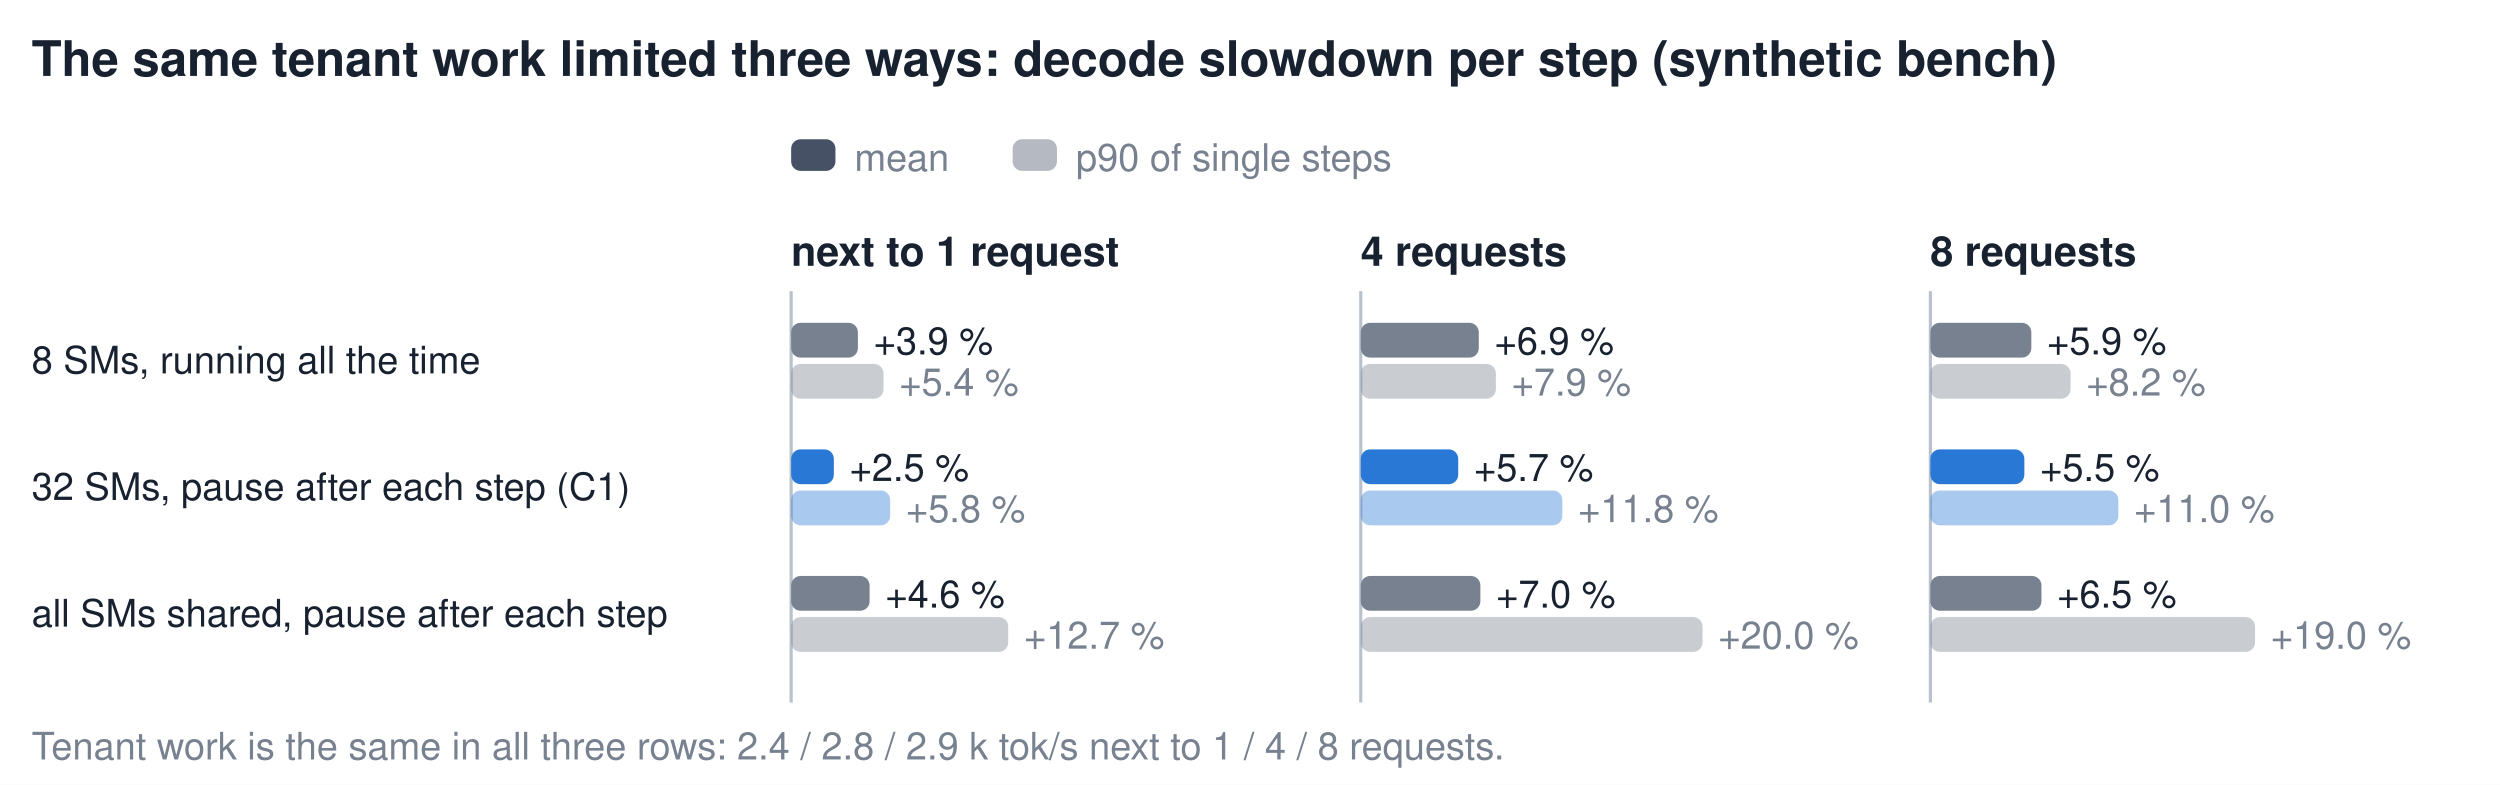
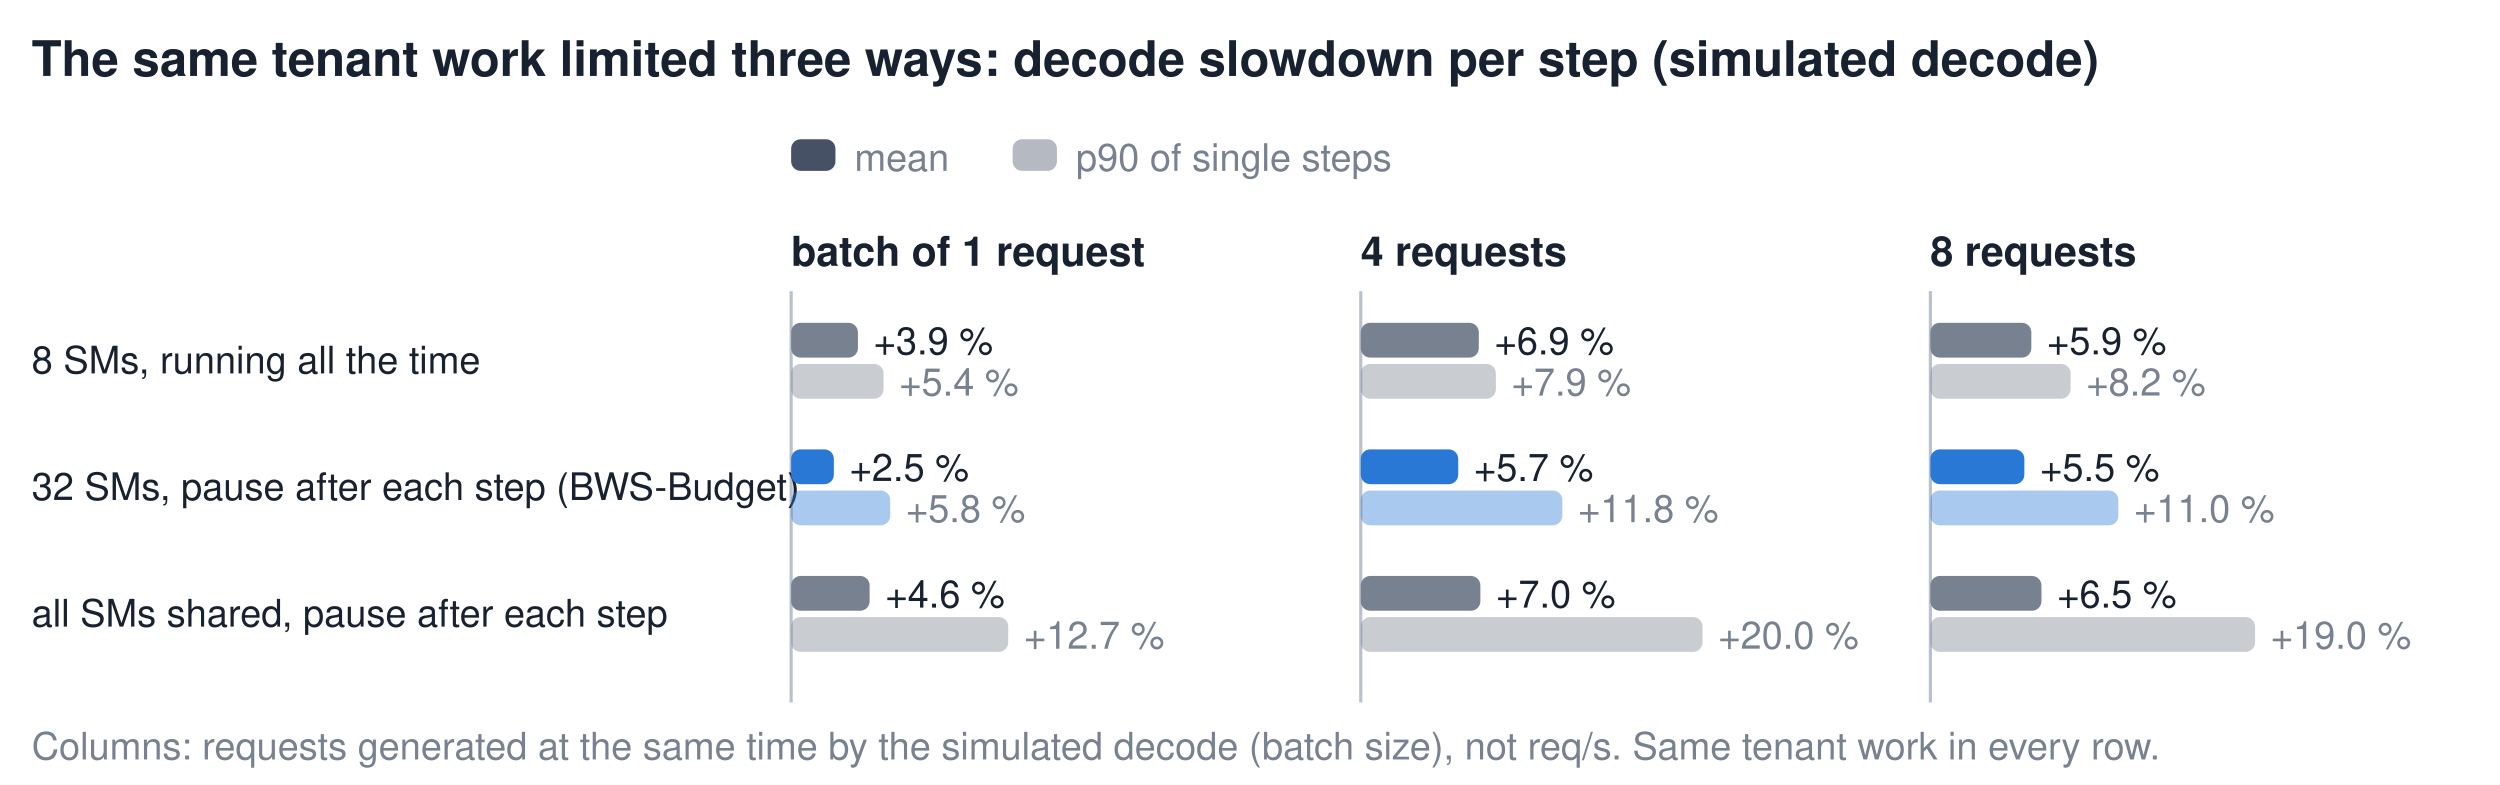
<svg xmlns="http://www.w3.org/2000/svg" viewBox="0 0 790 248" width="790" height="248">
  <style>svg{background:#fff} text{font-family:"IBM Plex Sans","Segoe UI",Helvetica,Arial,sans-serif}
.d-box{fill:#ffffff;stroke:#b9c1cd;stroke-width:1.4}.d-soft{fill:#eaf1fb;stroke:#2a78d6;stroke-width:1.2}.d-good{fill:#e7f5ee;stroke:#178a58;stroke-width:1.2}
.d-warn{fill:#fbf3dc;stroke:#9a6a00;stroke-width:1.2}.d-ten{fill:#fdeee6;stroke:#eb6834;stroke-width:1.2}.d-bad{fill:#fbecec;stroke:#cf3a3a;stroke-width:1.4}
.d-zone{fill:none;stroke:#b9c1cd;stroke-width:1.2;stroke-dasharray:5 4}
.d-t{fill:#18212f;font-size:13px}.d-s{fill:#18212f;font-size:12px}.d-b{fill:#18212f;font-size:14px;font-weight:600}.d-h{fill:#18212f;font-size:15.5px;font-weight:600}
.d-m{fill:#77818f;font-size:12px}.d-g{fill:#178a58;font-size:12.5px;font-weight:600}.d-r{fill:#cf3a3a;font-size:12.5px;font-weight:600}.d-ln{stroke:#465166;stroke-width:1.5;fill:none}</style>
  <rect width="790" height="248" fill="#fff" />
  <defs>
    <marker id="arr" viewBox="0 0 8 8" refX="7" refY="4" markerWidth="7" markerHeight="7" orient="auto">
      <path d="M0 0L8 4L0 8z" fill="#465166" />
    </marker>
  </defs>
-   <text class="d-h" x="10.0" y="24.0">The same tenant work limited three ways: decode slowdown per step (synthetic bench)</text>
+   <text class="d-h" x="10.0" y="24.0">The same tenant work limited three ways: decode slowdown per step (simulated decode)</text>
  <g transform="translate(0,40)">
    <rect x="250.0" y="4.0" width="14.0" height="10.0" rx="3" fill="#465166" />
    <text class="d-m" x="270.0" y="14.0">mean</text>
    <rect x="320.0" y="4.0" width="14.0" height="10.0" rx="3" fill="#465166" opacity="0.4" />
    <text class="d-m" x="340.0" y="14.0">p90 of single steps</text>
-     <text class="d-b" x="250.0" y="44.0" style="font-size:13px">next to 1 request</text>
+     <text class="d-b" x="250.0" y="44.0" style="font-size:13px">batch of 1 request</text>
    <path d="M250 52V182" stroke="#b9c1cd" stroke-width="1" fill="none" />
    <text class="d-s" x="10.0" y="78.0">8 SMs, running all the time</text>
    <rect x="250.0" y="62.0" width="21.1" height="11.0" rx="3" fill="#77818f" />
    <text class="d-s" x="276.1" y="72.0">+3.9 %</text>
    <rect x="250.0" y="75.0" width="29.2" height="11.0" rx="3" fill="#77818f" opacity="0.4" />
    <text class="d-m" x="284.2" y="85.0">+5.4 %</text>
-     <text class="d-s" x="10.0" y="118.0">32 SMs, pause after each step (C1)</text>
+     <text class="d-s" x="10.0" y="118.0">32 SMs, pause after each step (BWS-Budget)</text>
    <rect x="250.0" y="102.0" width="13.5" height="11.0" rx="3" fill="#2a78d6" />
    <text class="d-s" x="268.5" y="112.0">+2.5 %</text>
    <rect x="250.0" y="115.0" width="31.3" height="11.0" rx="3" fill="#2a78d6" opacity="0.4" />
    <text class="d-m" x="286.3" y="125.0">+5.8 %</text>
    <text class="d-s" x="10.0" y="158.0">all SMs shared, pause after each step</text>
    <rect x="250.0" y="142.0" width="24.8" height="11.0" rx="3" fill="#77818f" />
    <text class="d-s" x="279.8" y="152.0">+4.6 %</text>
    <rect x="250.0" y="155.0" width="68.6" height="11.0" rx="3" fill="#77818f" opacity="0.4" />
    <text class="d-m" x="323.6" y="165.0">+12.7 %</text>
    <text class="d-b" x="430.0" y="44.0" style="font-size:13px">4 requests</text>
    <path d="M430 52V182" stroke="#b9c1cd" stroke-width="1" fill="none" />
    <rect x="430.0" y="62.0" width="37.3" height="11.0" rx="3" fill="#77818f" />
    <text class="d-s" x="472.3" y="72.0">+6.9 %</text>
    <rect x="430.0" y="75.0" width="42.7" height="11.0" rx="3" fill="#77818f" opacity="0.4" />
    <text class="d-m" x="477.7" y="85.0">+7.9 %</text>
    <rect x="430.0" y="102.0" width="30.8" height="11.0" rx="3" fill="#2a78d6" />
    <text class="d-s" x="465.8" y="112.0">+5.7 %</text>
    <rect x="430.0" y="115.0" width="63.7" height="11.0" rx="3" fill="#2a78d6" opacity="0.4" />
    <text class="d-m" x="498.7" y="125.0">+11.8 %</text>
    <rect x="430.0" y="142.0" width="37.8" height="11.0" rx="3" fill="#77818f" />
    <text class="d-s" x="472.8" y="152.0">+7.0 %</text>
    <rect x="430.0" y="155.0" width="108.0" height="11.0" rx="3" fill="#77818f" opacity="0.4" />
    <text class="d-m" x="543.0" y="165.0">+20.0 %</text>
    <text class="d-b" x="610.0" y="44.0" style="font-size:13px">8 requests</text>
    <path d="M610 52V182" stroke="#b9c1cd" stroke-width="1" fill="none" />
    <rect x="610.0" y="62.0" width="31.9" height="11.0" rx="3" fill="#77818f" />
    <text class="d-s" x="646.9" y="72.0">+5.9 %</text>
    <rect x="610.0" y="75.0" width="44.3" height="11.0" rx="3" fill="#77818f" opacity="0.4" />
    <text class="d-m" x="659.3" y="85.0">+8.2 %</text>
    <rect x="610.0" y="102.0" width="29.7" height="11.0" rx="3" fill="#2a78d6" />
    <text class="d-s" x="644.7" y="112.0">+5.5 %</text>
    <rect x="610.0" y="115.0" width="59.4" height="11.0" rx="3" fill="#2a78d6" opacity="0.4" />
    <text class="d-m" x="674.4" y="125.0">+11.0 %</text>
    <rect x="610.0" y="142.0" width="35.1" height="11.0" rx="3" fill="#77818f" />
    <text class="d-s" x="650.1" y="152.0">+6.5 %</text>
    <rect x="610.0" y="155.0" width="102.6" height="11.0" rx="3" fill="#77818f" opacity="0.4" />
    <text class="d-m" x="717.6" y="165.0">+19.0 %</text>
-     <text class="d-m" x="10.0" y="200.0">Tenant work is the same in all three rows: 2.4 / 2.8 / 2.9 k tok/s next to 1 / 4 / 8 requests.</text>
+     <text class="d-m" x="10.0" y="200.0">Columns: requests generated at the same time by the simulated decode (batch size), not req/s. Same tenant work in every row.</text>
  </g>
</svg>
